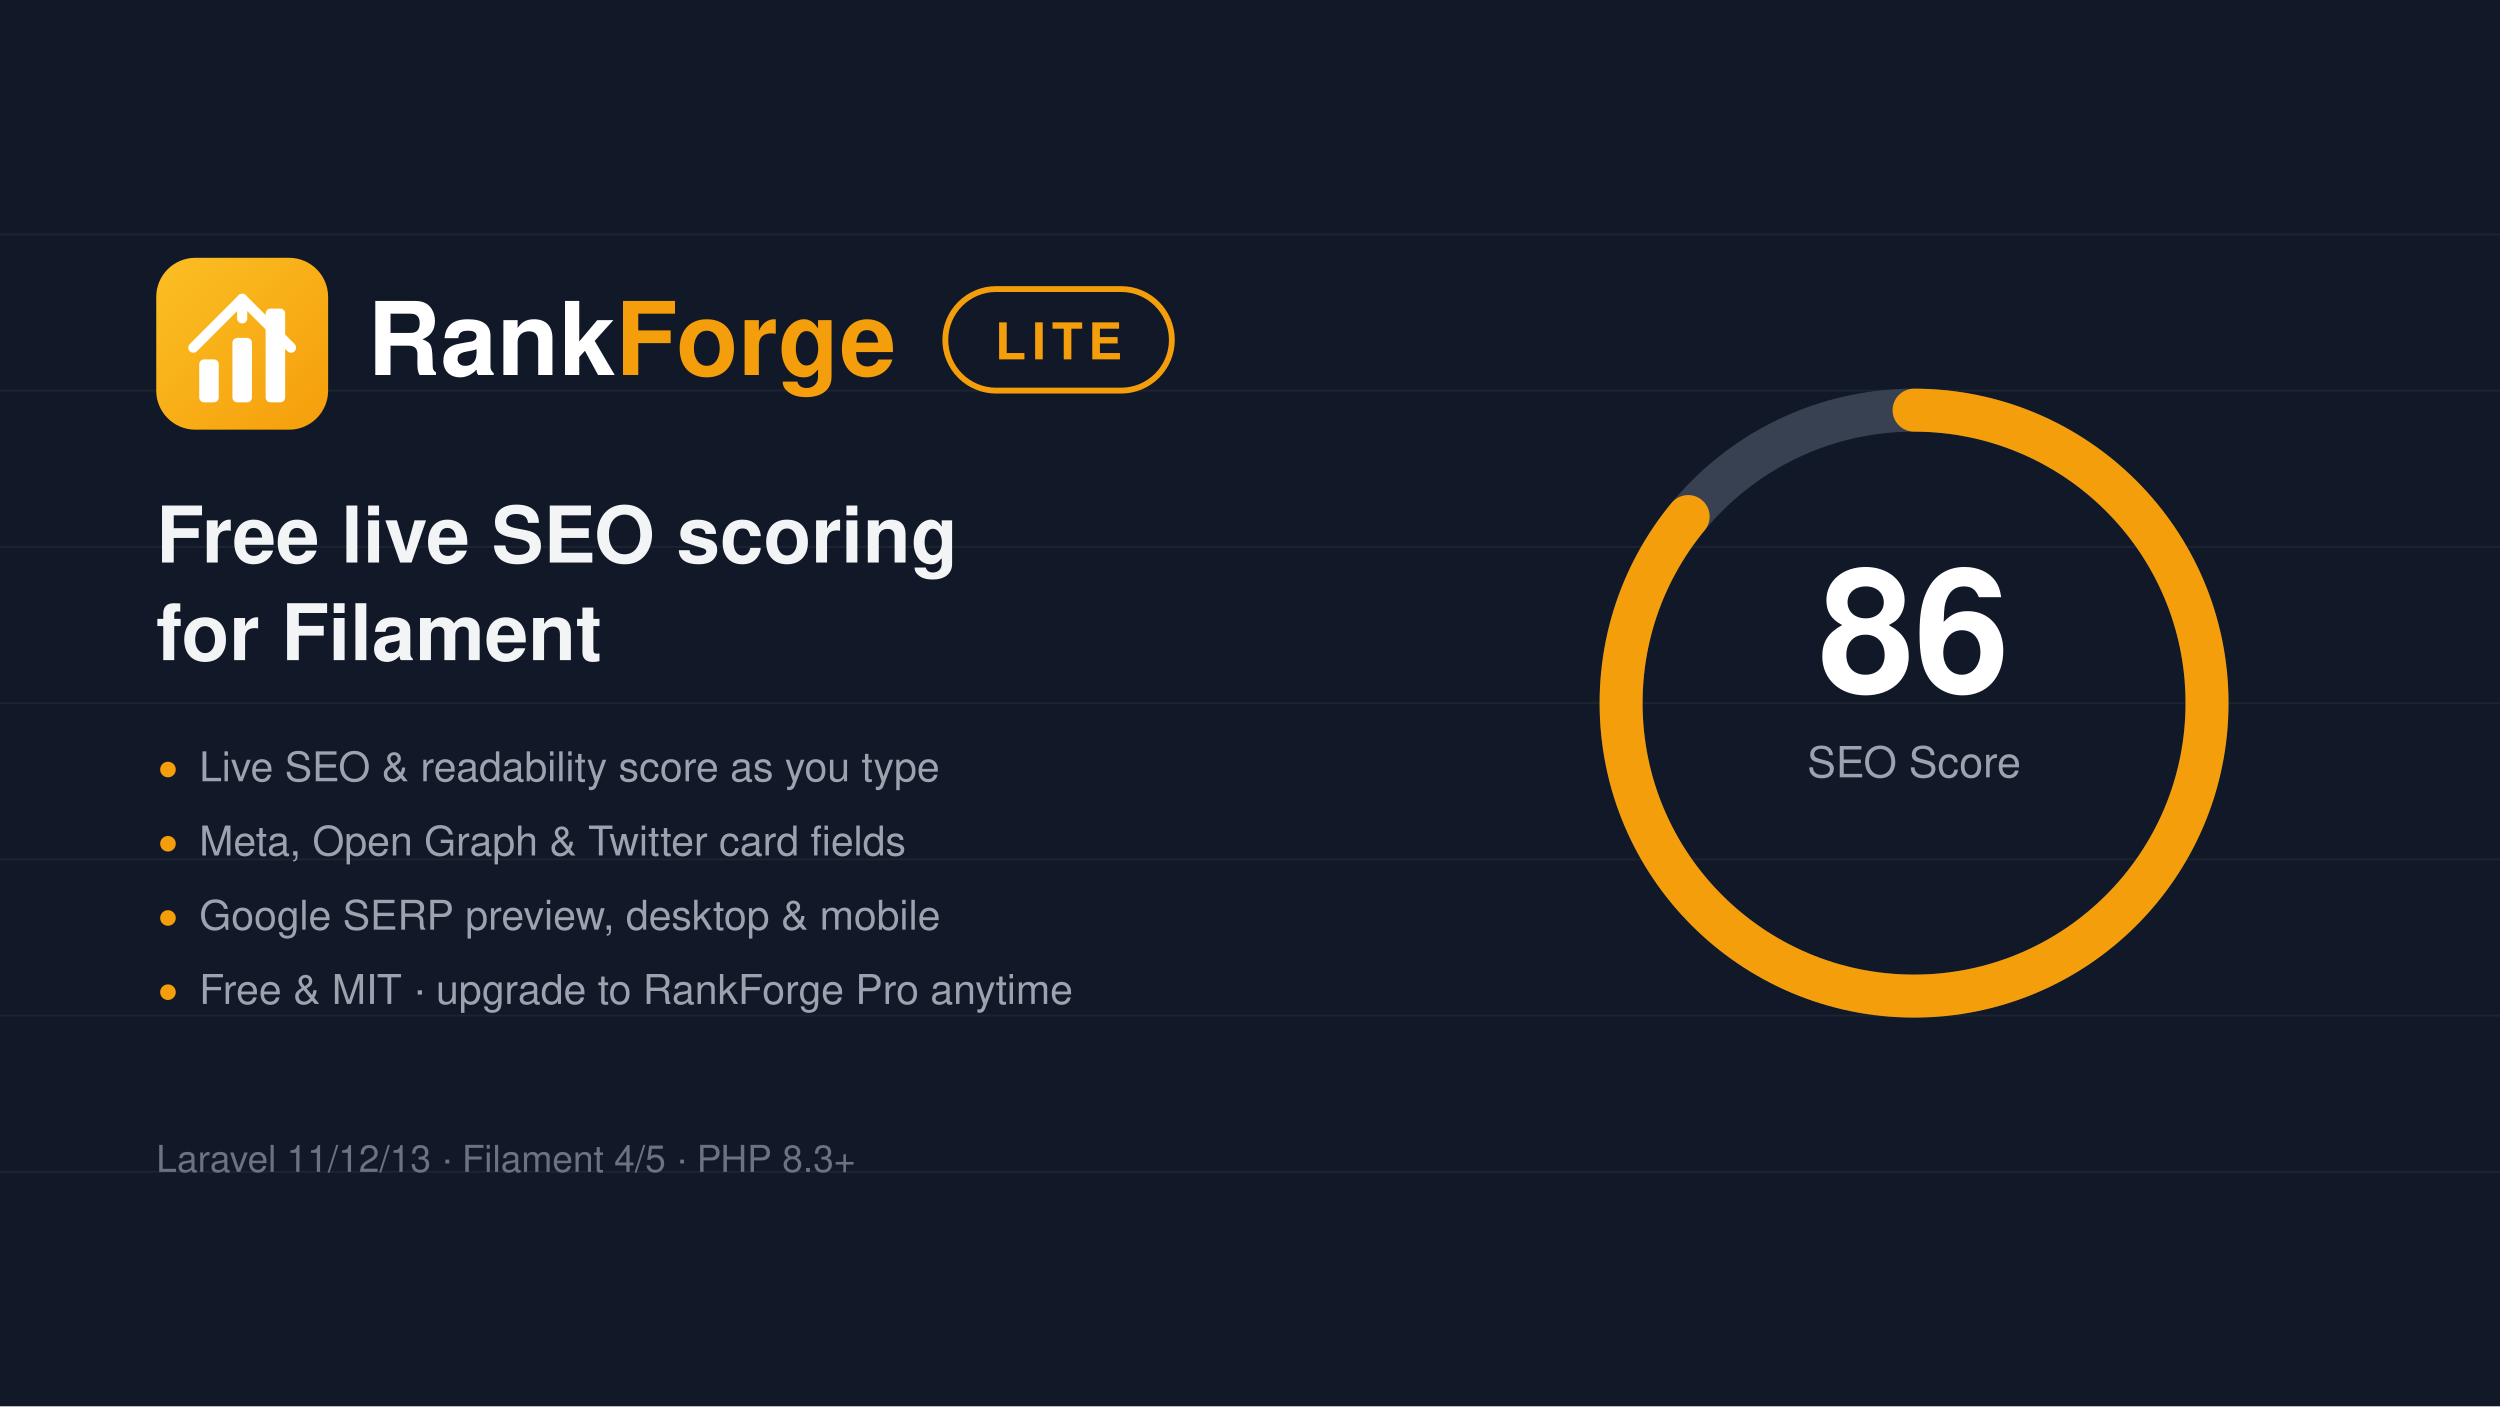
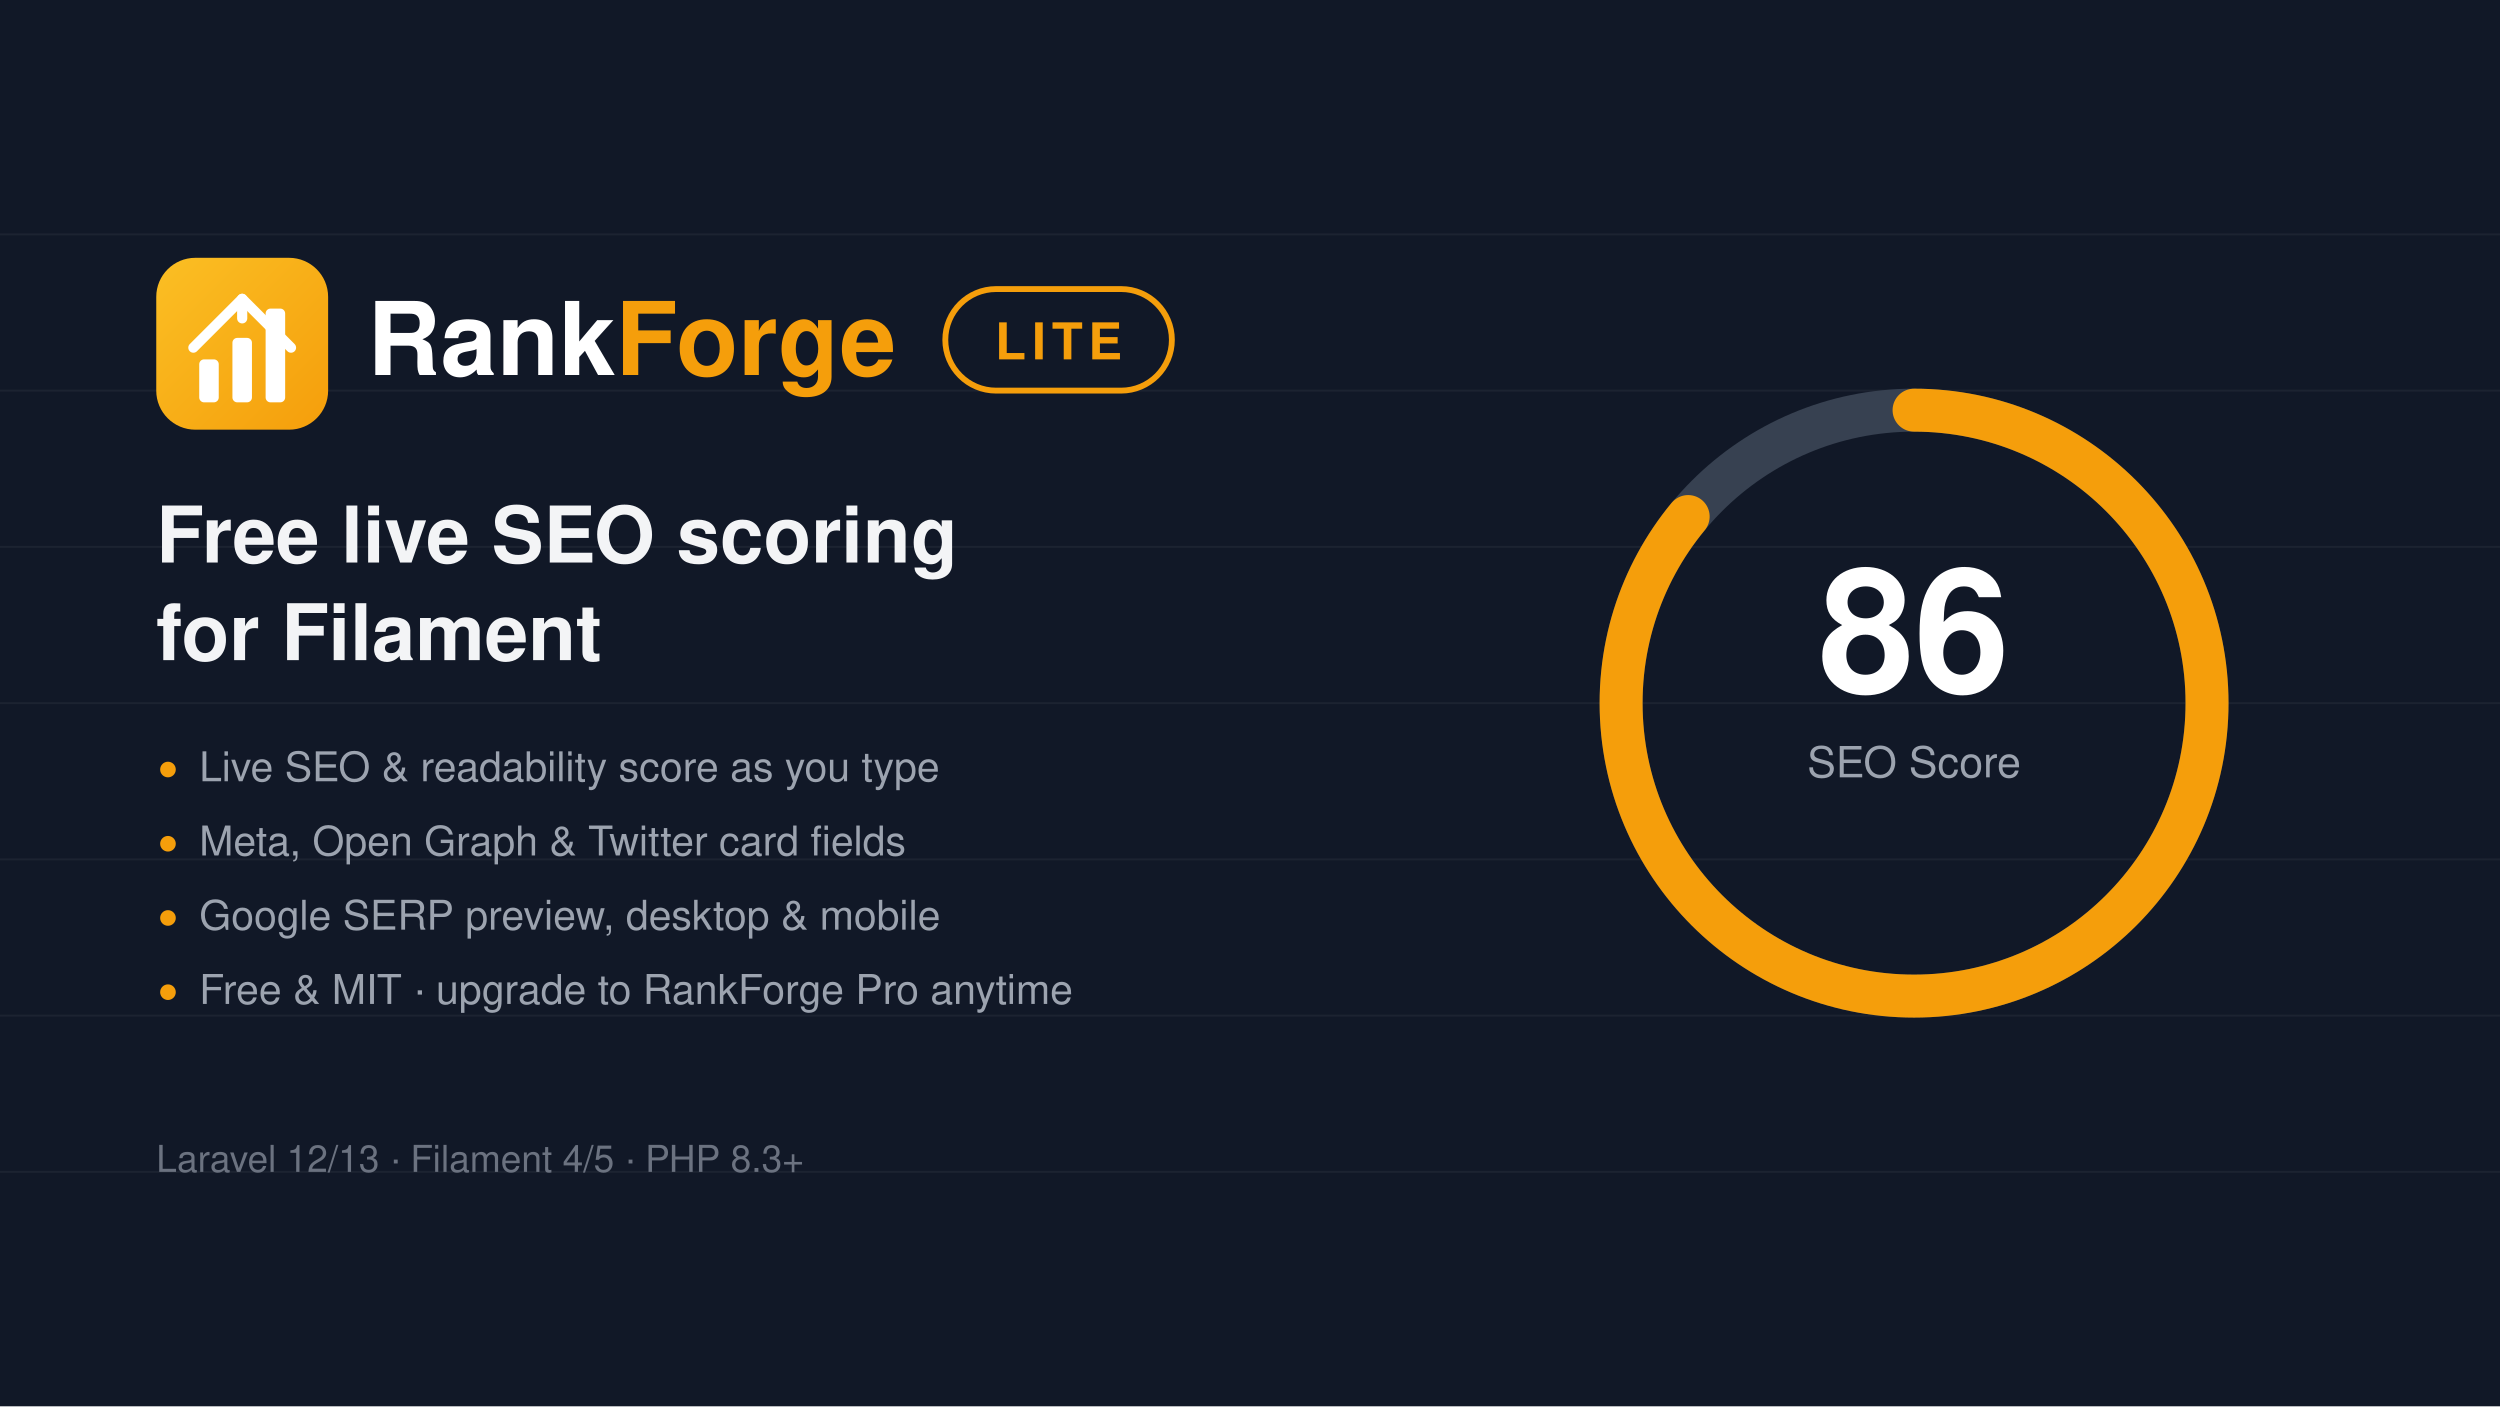
<svg xmlns="http://www.w3.org/2000/svg" width="2560" height="1440" viewBox="0 -40 1280 720">
  <defs>
    <linearGradient id="iconGrad" x1="0" y1="0" x2="1" y2="1">
      <stop offset="0%" stop-color="#fbbf24" />
      <stop offset="100%" stop-color="#f59e0b" />
    </linearGradient>
  </defs>
  <rect x="0" y="-40" width="1280" height="720" fill="#111827" />
  <g opacity="0.05" stroke="#ffffff" stroke-width="1">
    <line x1="0" y1="80" x2="1280" y2="80" />
    <line x1="0" y1="160" x2="1280" y2="160" />
    <line x1="0" y1="240" x2="1280" y2="240" />
    <line x1="0" y1="320" x2="1280" y2="320" />
    <line x1="0" y1="400" x2="1280" y2="400" />
    <line x1="0" y1="480" x2="1280" y2="480" />
    <line x1="0" y1="560" x2="1280" y2="560" />
  </g>
  <g transform="translate(80,92)">
    <rect width="88" height="88" rx="20" fill="url(#iconGrad)" />
    <rect x="22" y="52" width="10" height="22" rx="2.5" fill="#ffffff" />
    <rect x="39" y="41" width="10" height="33" rx="2.5" fill="#ffffff" />
    <rect x="56" y="26" width="10" height="48" rx="2.5" fill="#ffffff" />
    <path d="M19 46 L 44 21 L 69 46" stroke="#ffffff" stroke-width="5.2" stroke-linecap="round" stroke-linejoin="round" fill="none" />
    <path d="M44 21 L 44 31" stroke="#ffffff" stroke-width="5.2" stroke-linecap="round" fill="none" />
  </g>
  <text x="188" y="152" font-family="-apple-system, 'Segoe UI', Helvetica, Arial, sans-serif" font-size="52" font-weight="700" fill="#ffffff">Rank<tspan fill="#f59e0b">Forge</tspan>
  </text>
  <rect x="484" y="108" width="116" height="52" rx="26" fill="none" stroke="#f59e0b" stroke-width="3" />
  <text x="542" y="144" font-family="-apple-system, 'Segoe UI', Helvetica, Arial, sans-serif" font-size="26" font-weight="800" letter-spacing="3" fill="#f59e0b" text-anchor="middle">LITE</text>
  <text x="80" y="248" font-family="-apple-system, 'Segoe UI', Helvetica, Arial, sans-serif" font-size="40" font-weight="600" fill="#f3f4f6">Free live SEO scoring</text>
  <text x="80" y="298" font-family="-apple-system, 'Segoe UI', Helvetica, Arial, sans-serif" font-size="40" font-weight="600" fill="#f3f4f6">for Filament</text>
  <g font-family="-apple-system, 'Segoe UI', Helvetica, Arial, sans-serif" font-size="21" fill="#9ca3af">
    <g transform="translate(80,360)">
      <circle cx="6" cy="-6" r="4" fill="#f59e0b" />
      <text x="22" y="0">Live SEO &amp; readability score as you type</text>
    </g>
    <g transform="translate(80,398)">
      <circle cx="6" cy="-6" r="4" fill="#f59e0b" />
      <text x="22" y="0">Meta, Open Graph &amp; Twitter card fields</text>
    </g>
    <g transform="translate(80,436)">
      <circle cx="6" cy="-6" r="4" fill="#f59e0b" />
      <text x="22" y="0">Google SERP preview, desktop &amp; mobile</text>
    </g>
    <g transform="translate(80,474)">
      <circle cx="6" cy="-6" r="4" fill="#f59e0b" />
      <text x="22" y="0">Free &amp; MIT · upgrade to RankForge Pro anytime</text>
    </g>
  </g>
-   <text x="80" y="560" font-family="-apple-system, 'Segoe UI', Helvetica, Arial, sans-serif" font-size="19" fill="#6b7280">Laravel 11/12/13 · Filament 4/5 · PHP 8.3+</text>
+   <text x="80" y="560" font-family="-apple-system, 'Segoe UI', Helvetica, Arial, sans-serif" font-size="19" fill="#6b7280">Laravel 12/13 · Filament 4/5 · PHP 8.3+</text>
  <g transform="translate(980,320)">
    <circle r="150" fill="none" stroke="#374151" stroke-width="22" />
    <circle r="150" fill="none" stroke="#f59e0b" stroke-width="22" stroke-linecap="round" stroke-dasharray="942.5" stroke-dashoffset="132" transform="rotate(-90)" />
    <text x="0" y="-6" font-family="-apple-system, 'Segoe UI', Helvetica, Arial, sans-serif" font-size="88" font-weight="700" fill="#ffffff" text-anchor="middle">86</text>
    <text x="0" y="38" font-family="-apple-system, 'Segoe UI', Helvetica, Arial, sans-serif" font-size="22" fill="#9ca3af" text-anchor="middle">SEO Score</text>
  </g>
</svg>
